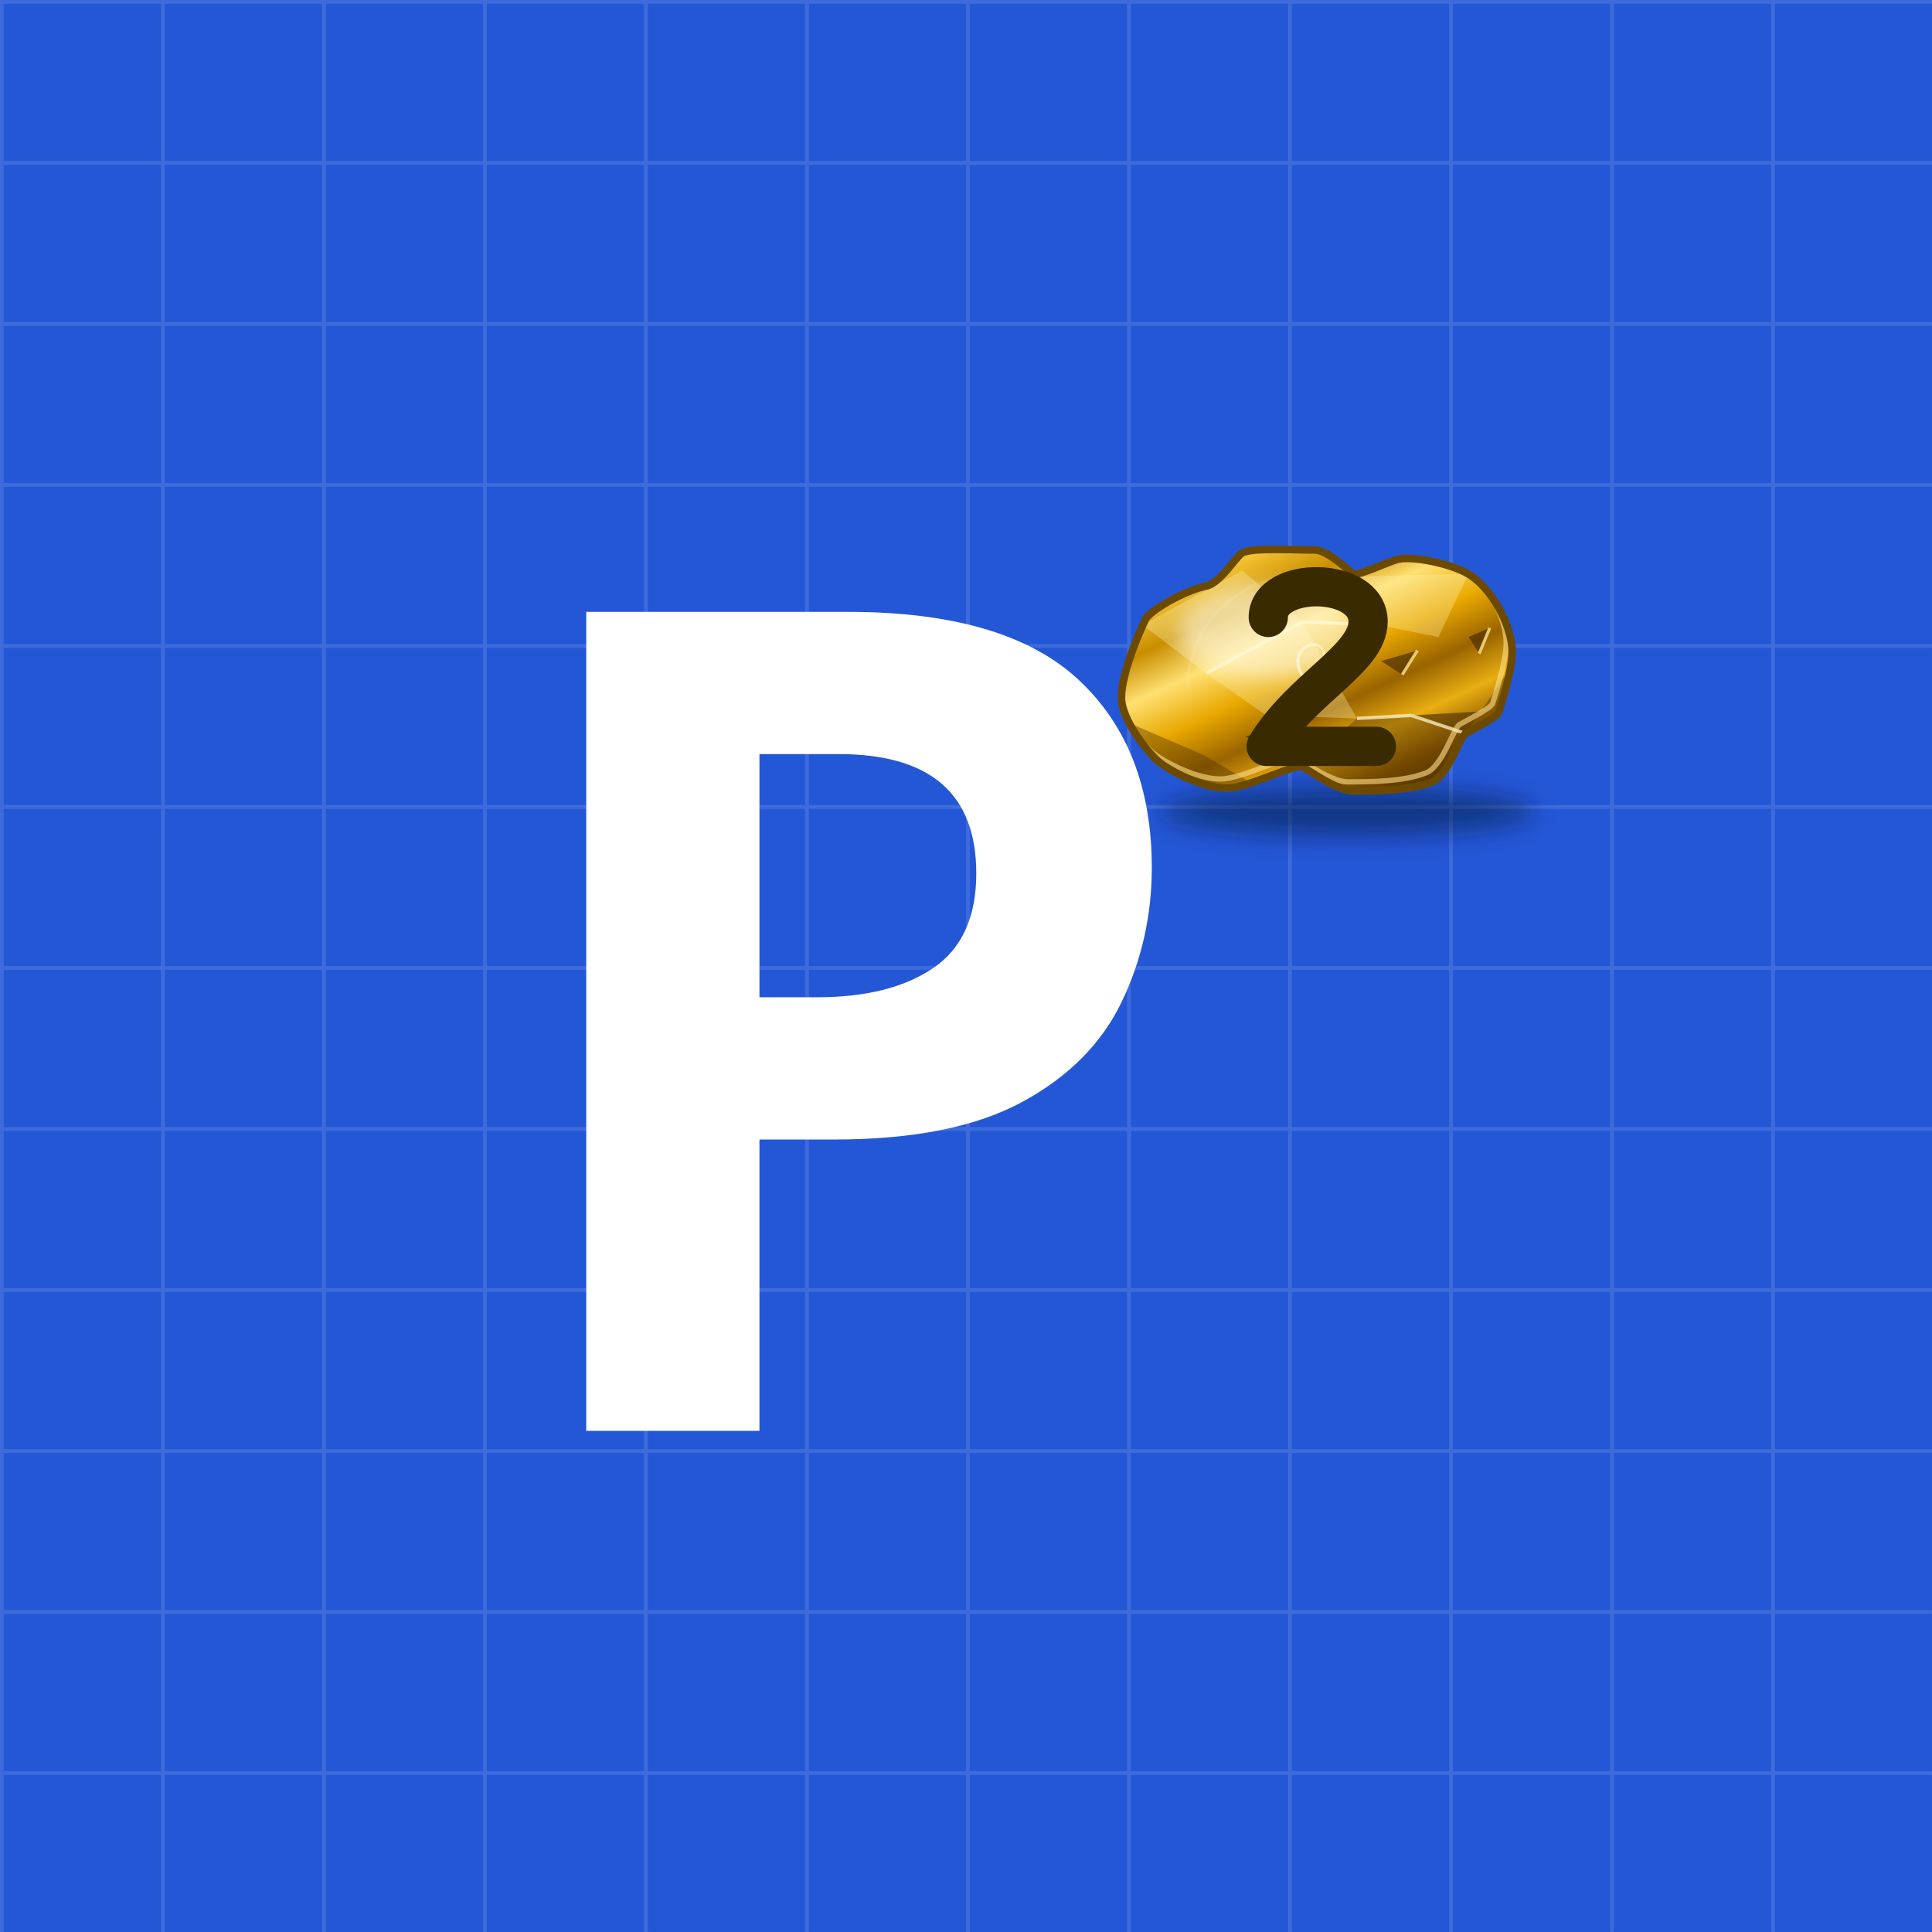
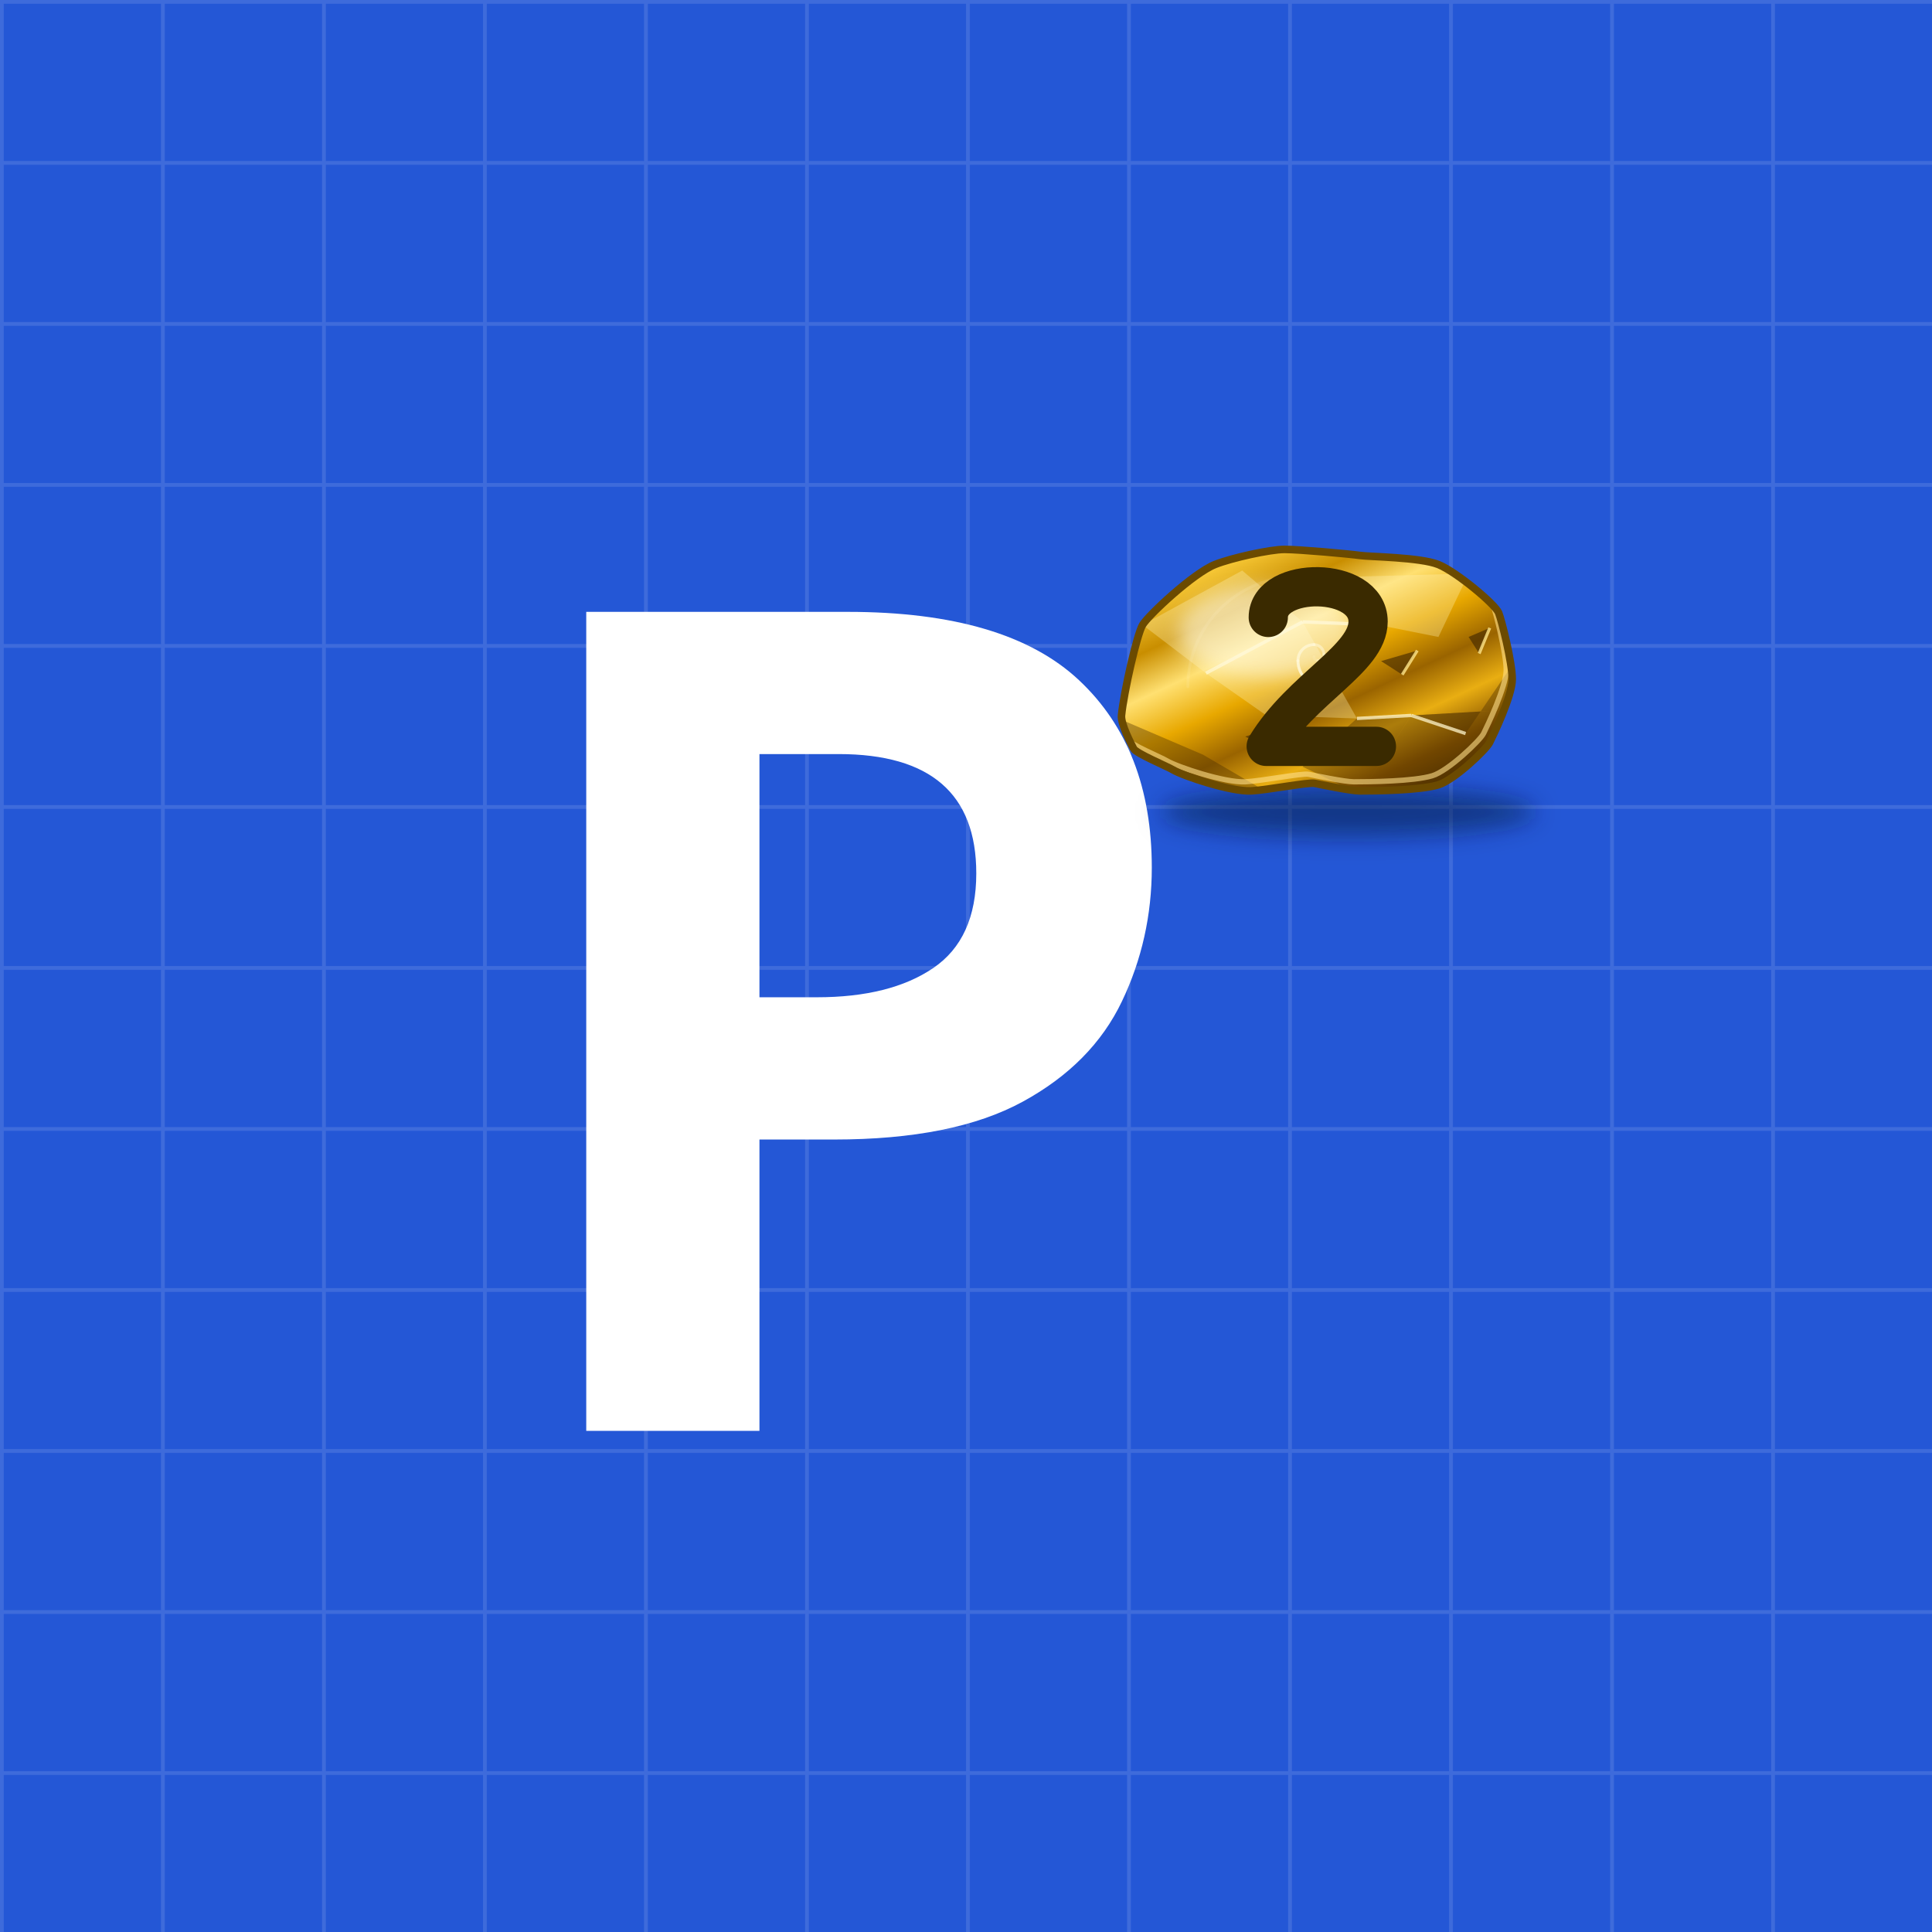
<svg xmlns="http://www.w3.org/2000/svg" viewBox="0 0 512 512" width="512" height="512">
  <defs>
-     <pattern id="g" width="42.67" height="42.67" patternUnits="userSpaceOnUse">
+     <pattern id="pgGrille" width="42.67" height="42.67" patternUnits="userSpaceOnUse">
      <path d="M42.67 0H0V42.67" fill="none" stroke="#fff" stroke-opacity=".12" stroke-width="2" />
    </pattern>
  </defs>
  <rect width="512" height="512" rx="0" fill="#2457d6" />
-   <rect width="512" height="512" rx="0" fill="url(#g)" />
+   <rect width="512" height="512" rx="0" fill="url(#pgGrille)" />
  <g transform="translate(256 256) scale(.8) translate(-256 -256)">
    <text x="96" y="410" font-family="Bricolage Grotesque" font-weight="800" font-size="380" fill="#fff">P</text>
    <g transform="translate(372 158) scale(.5) translate(-271 -270)">
      <defs>
        <linearGradient id="pgOr" x1="0" y1="0" x2=".75" y2="1">
          <stop offset="0" stop-color="#FFF1A8" />
          <stop offset=".14" stop-color="#FFD23F" />
          <stop offset=".3" stop-color="#C98E00" />
          <stop offset=".42" stop-color="#FFE071" />
          <stop offset=".55" stop-color="#E8A800" />
          <stop offset=".68" stop-color="#9A6400" />
          <stop offset=".8" stop-color="#E9AE12" />
          <stop offset=".92" stop-color="#8A5600" />
          <stop offset="1" stop-color="#5E3A00" />
        </linearGradient>
-         <clipPath id="pgClip">
-           <path d="M142.00 288.15 C142.00 271.87 154.34 243.56 157.99 236.28 C161.05 230.17 184.55 217.01 197.98 214.33 C207.55 212.42 217.78 194.89 221.96 192.39 C228.14 188.69 255.54 190.39 269.94 190.39 C279.10 190.39 293.20 204.99 295.93 206.35 C298.76 207.76 319.72 197.61 325.92 196.38 C335.15 194.54 359.79 199.10 371.90 206.35 C387.21 215.52 400.89 240.41 400.89 258.23 C400.89 270.50 393.30 293.43 391.89 298.13 C390.99 301.12 372.58 310.49 369.90 312.09 C365.91 314.48 358.72 339.70 347.91 344.01 C333.33 349.83 311.63 350.00 295.93 350.00 C284.66 350.00 265.31 335.72 261.95 334.04 C257.48 331.81 228.89 346.52 213.97 348.00 C198.67 349.53 173.61 336.89 165.99 330.05 C158.80 323.59 142.00 302.63 142.00 288.15Z" />
-         </clipPath>
        <filter id="pgFlou" x="-30%" y="-80%" width="160%" height="260%">
          <feGaussianBlur stdDeviation="8" />
        </filter>
        <filter id="pgFlou3" x="-50%" y="-80%" width="200%" height="260%">
          <feGaussianBlur stdDeviation="6" />
        </filter>
      </defs>
+       <defs>
+         <clipPath id="pgClip">
+           <path d="M142.03 299.98 C143.56 284.66 152.22 246.33 156.02 239.99 C159.88 233.56 189.50 205.80 204.00 200.00 C214.92 195.63 240.56 190.00 249.97 190.00 C260.00 190.00 293.99 193.11 299.94 194.00 C306.15 194.93 339.77 195.14 351.91 200.00 C363.80 204.75 389.61 226.29 391.89 231.99 C393.89 236.99 400.89 264.76 400.89 275.98 C400.89 287.13 388.29 313.19 385.89 317.98 C383.53 322.70 362.45 342.81 351.91 345.97 C339.43 349.72 310.37 349.97 299.94 349.97 C293.86 349.97 272.94 345.57 269.96 344.97 C265.81 344.14 238.54 349.44 227.98 349.97 C214.55 350.64 182.94 340.13 176.01 335.97 C172.22 333.69 151.61 325.14 150.03 321.97 C148.77 319.46 141.45 305.80 142.03 299.98Z" />
+         </clipPath>
+       </defs>
      <ellipse cx="292" cy="364" rx="124" ry="16" fill="#061237" opacity=".5" filter="url(#pgFlou)" />
-       <path d="M142.00 288.15 C142.00 271.87 154.34 243.56 157.99 236.28 C161.05 230.17 184.55 217.01 197.98 214.33 C207.55 212.42 217.78 194.89 221.96 192.39 C228.14 188.69 255.54 190.39 269.94 190.39 C279.10 190.39 293.20 204.99 295.93 206.35 C298.76 207.76 319.72 197.61 325.92 196.38 C335.15 194.54 359.79 199.10 371.90 206.35 C387.21 215.52 400.89 240.41 400.89 258.23 C400.89 270.50 393.30 293.43 391.89 298.13 C390.99 301.12 372.58 310.49 369.90 312.09 C365.91 314.48 358.72 339.70 347.91 344.01 C333.33 349.83 311.63 350.00 295.93 350.00 C284.66 350.00 265.31 335.72 261.95 334.04 C257.48 331.81 228.89 346.52 213.97 348.00 C198.67 349.53 173.61 336.89 165.99 330.05 C158.80 323.59 142.00 302.63 142.00 288.15Z" fill="url(#pgOr)" />
+       <path d="M142.03 299.98 C143.56 284.66 152.22 246.33 156.02 239.99 C159.88 233.56 189.50 205.80 204.00 200.00 C214.92 195.63 240.56 190.00 249.97 190.00 C260.00 190.00 293.99 193.11 299.94 194.00 C306.15 194.93 339.77 195.14 351.91 200.00 C363.80 204.75 389.61 226.29 391.89 231.99 C393.89 236.99 400.89 264.76 400.89 275.98 C400.89 287.13 388.29 313.19 385.89 317.98 C383.53 322.70 362.45 342.81 351.91 345.97 C339.43 349.72 310.37 349.97 299.94 349.97 C293.86 349.97 272.94 345.57 269.96 344.97 C265.81 344.14 238.54 349.44 227.98 349.97 C214.55 350.64 182.94 340.13 176.01 335.97 C172.22 333.69 151.61 325.14 150.03 321.97 C148.77 319.46 141.45 305.80 142.03 299.98Z" fill="url(#pgOr)" />
      <g clip-path="url(#pgClip)">
        <polygon points="300,352 334,300 404,296 404,360" fill="#4A2C00" opacity=".38" />
        <polygon points="140,302 196,326 244,354 140,354" fill="#4A2C00" opacity=".38" />
        <polygon points="262,334 298,302 334,300 300,352" fill="#4A2C00" opacity=".38" />
        <polygon points="370,312 404,262 404,296 334,300" fill="#4A2C00" opacity=".38" />
        <polygon points="156,240 222,204 262,238 198,272" fill="#FFF3B8" opacity=".32" />
        <polygon points="298,208 372,206 352,248 312,240" fill="#FFF3B8" opacity=".32" />
        <polygon points="198,272 262,238 298,302 238,300" fill="#FFF3B8" opacity=".32" />
        <line x1="198" y1="272" x2="262" y2="238" stroke="#FFF6CC" stroke-width="2.2" opacity=".75" />
        <line x1="262" y1="238" x2="312" y2="240" stroke="#FFF6CC" stroke-width="2.2" opacity=".75" />
        <line x1="298" y1="302" x2="334" y2="300" stroke="#FFF6CC" stroke-width="2.2" opacity=".75" />
        <line x1="334" y1="300" x2="370" y2="312" stroke="#FFF6CC" stroke-width="2.2" opacity=".75" />
        <polygon points="314,264 338,257 328,273" fill="#3E2400" opacity=".6" />
        <line x1="328" y1="273" x2="338" y2="257" stroke="#FFE68A" stroke-width="2" opacity=".8" />
        <polygon points="224,314 246,307 236,320" fill="#3E2400" opacity=".6" />
        <line x1="236" y1="320" x2="246" y2="307" stroke="#FFE68A" stroke-width="2" opacity=".8" />
        <polygon points="372,248 386,242 379,259" fill="#3E2400" opacity=".6" />
        <line x1="379" y1="259" x2="386" y2="242" stroke="#FFE68A" stroke-width="2" opacity=".8" />
        <polygon points="282,222 298,226 288,232" fill="#3E2400" opacity=".6" />
        <line x1="288" y1="232" x2="298" y2="226" stroke="#FFE68A" stroke-width="2" opacity=".8" />
-         <path d="M142.00 288.15 C142.00 271.87 154.34 243.56 157.99 236.28 C161.05 230.17 184.55 217.01 197.98 214.33 C207.55 212.42 217.78 194.89 221.96 192.39 C228.14 188.69 255.54 190.39 269.94 190.39 C279.10 190.39 293.20 204.99 295.93 206.35 C298.76 207.76 319.72 197.61 325.92 196.38 C335.15 194.54 359.79 199.10 371.90 206.35 C387.21 215.52 400.89 240.41 400.89 258.23 C400.89 270.50 393.30 293.43 391.89 298.13 C390.99 301.12 372.58 310.49 369.90 312.09 C365.91 314.48 358.72 339.70 347.91 344.01 C333.33 349.83 311.63 350.00 295.93 350.00 C284.66 350.00 265.31 335.72 261.95 334.04 C257.48 331.81 228.89 346.52 213.97 348.00 C198.67 349.53 173.61 336.89 165.99 330.05 C158.80 323.59 142.00 302.63 142.00 288.15Z" transform="translate(-4 -6)" fill="none" stroke="#FFE08A" stroke-width="3.5" opacity=".6" />
+         <path d="M142.03 299.98 C143.56 284.66 152.22 246.33 156.02 239.99 C159.88 233.56 189.50 205.80 204.00 200.00 C214.92 195.63 240.56 190.00 249.97 190.00 C260.00 190.00 293.99 193.11 299.94 194.00 C306.15 194.93 339.77 195.14 351.91 200.00 C363.80 204.75 389.61 226.29 391.89 231.99 C393.89 236.99 400.89 264.76 400.89 275.98 C400.89 287.13 388.29 313.19 385.89 317.98 C383.53 322.70 362.45 342.81 351.91 345.97 C339.43 349.72 310.37 349.97 299.94 349.97 C293.86 349.97 272.94 345.57 269.96 344.97 C265.81 344.14 238.54 349.44 227.98 349.97 C214.55 350.64 182.94 340.13 176.01 335.97 C172.22 333.69 151.61 325.14 150.03 321.97 C148.77 319.46 141.45 305.80 142.03 299.98Z" transform="translate(-4 -6)" fill="none" stroke="#FFE08A" stroke-width="3.5" opacity=".6" />
        <ellipse cx="239.1" cy="244.5" rx="59.0" ry="30.6" fill="#FFFBE6" opacity=".55" filter="url(#pgFlou3)" />
      </g>
-       <path d="M142.00 288.15 C142.00 271.87 154.34 243.56 157.99 236.28 C161.05 230.17 184.55 217.01 197.98 214.33 C207.55 212.42 217.78 194.89 221.96 192.39 C228.14 188.69 255.54 190.39 269.94 190.39 C279.10 190.39 293.20 204.99 295.93 206.35 C298.76 207.76 319.72 197.61 325.92 196.38 C335.15 194.54 359.79 199.10 371.90 206.35 C387.21 215.52 400.89 240.41 400.89 258.23 C400.89 270.50 393.30 293.43 391.89 298.13 C390.99 301.12 372.58 310.49 369.90 312.09 C365.91 314.48 358.72 339.70 347.91 344.01 C333.33 349.83 311.63 350.00 295.93 350.00 C284.66 350.00 265.31 335.72 261.95 334.04 C257.48 331.81 228.89 346.52 213.97 348.00 C198.67 349.53 173.61 336.89 165.99 330.05 C158.80 323.59 142.00 302.63 142.00 288.15Z" fill="none" stroke="#6b4a00" stroke-width="5" stroke-linejoin="round" />
+       <path d="M142.03 299.98 C143.56 284.66 152.22 246.33 156.02 239.99 C159.88 233.56 189.50 205.80 204.00 200.00 C214.92 195.63 240.56 190.00 249.97 190.00 C260.00 190.00 293.99 193.11 299.94 194.00 C306.15 194.93 339.77 195.14 351.91 200.00 C363.80 204.75 389.61 226.29 391.89 231.99 C393.89 236.99 400.89 264.76 400.89 275.98 C400.89 287.13 388.29 313.19 385.89 317.98 C383.53 322.70 362.45 342.81 351.91 345.97 C339.43 349.72 310.37 349.97 299.94 349.97 C293.86 349.97 272.94 345.57 269.96 344.97 C265.81 344.14 238.54 349.44 227.98 349.97 C214.55 350.64 182.94 340.13 176.01 335.97 C172.22 333.69 151.61 325.14 150.03 321.97 C148.77 319.46 141.45 305.80 142.03 299.98Z" fill="none" stroke="#6b4a00" stroke-width="5" stroke-linejoin="round" />
      <path d="M186.00 280.93 A72.93 72.93 0 0 1 258.93 208.00" fill="none" stroke="#FFF8D8" stroke-width="1.9" stroke-linecap="round" opacity="0.12" />
      <path d="M258.93 208.00 A45.07 45.07 0 0 1 304.00 253.07" fill="none" stroke="#FFF8D8" stroke-width="1.9" stroke-linecap="round" opacity="0.4" />
      <path d="M304.00 253.07 A27.86 27.86 0 0 1 276.14 280.93" fill="none" stroke="#FFF8D8" stroke-width="1.9" stroke-linecap="round" opacity="0.7" />
      <path d="M276.14 280.93 A17.22 17.22 0 0 1 258.93 263.71" fill="none" stroke="#FFF8D8" stroke-width="1.9" stroke-linecap="round" opacity="0.85" />
      <path d="M258.93 263.71 A10.64 10.64 0 0 1 269.57 253.07" fill="none" stroke="#FFF8D8" stroke-width="1.9" stroke-linecap="round" opacity="0.75" />
      <path d="M269.57 253.07 A6.58 6.58 0 0 1 276.14 259.65" fill="none" stroke="#FFF8D8" stroke-width="1.9" stroke-linecap="round" opacity="0.55" />
      <path d="M276.14 259.65 A4.06 4.06 0 0 1 272.08 263.71" fill="none" stroke="#FFF8D8" stroke-width="1.9" stroke-linecap="round" opacity="0.35" />
      <path d="M272.08 263.71 A2.51 2.51 0 0 1 269.57 261.20" fill="none" stroke="#FFF8D8" stroke-width="1.9" stroke-linecap="round" opacity="0.15" />
    </g>
    <path transform="translate(352 124) scale(0.6888889)" d="M6 24 C6 4 54 4 54 26 C54 44 22 58 5 86 L58 86" fill="none" stroke="#3a2a00" stroke-width="18.871" stroke-linecap="round" stroke-linejoin="round" />
  </g>
</svg>
